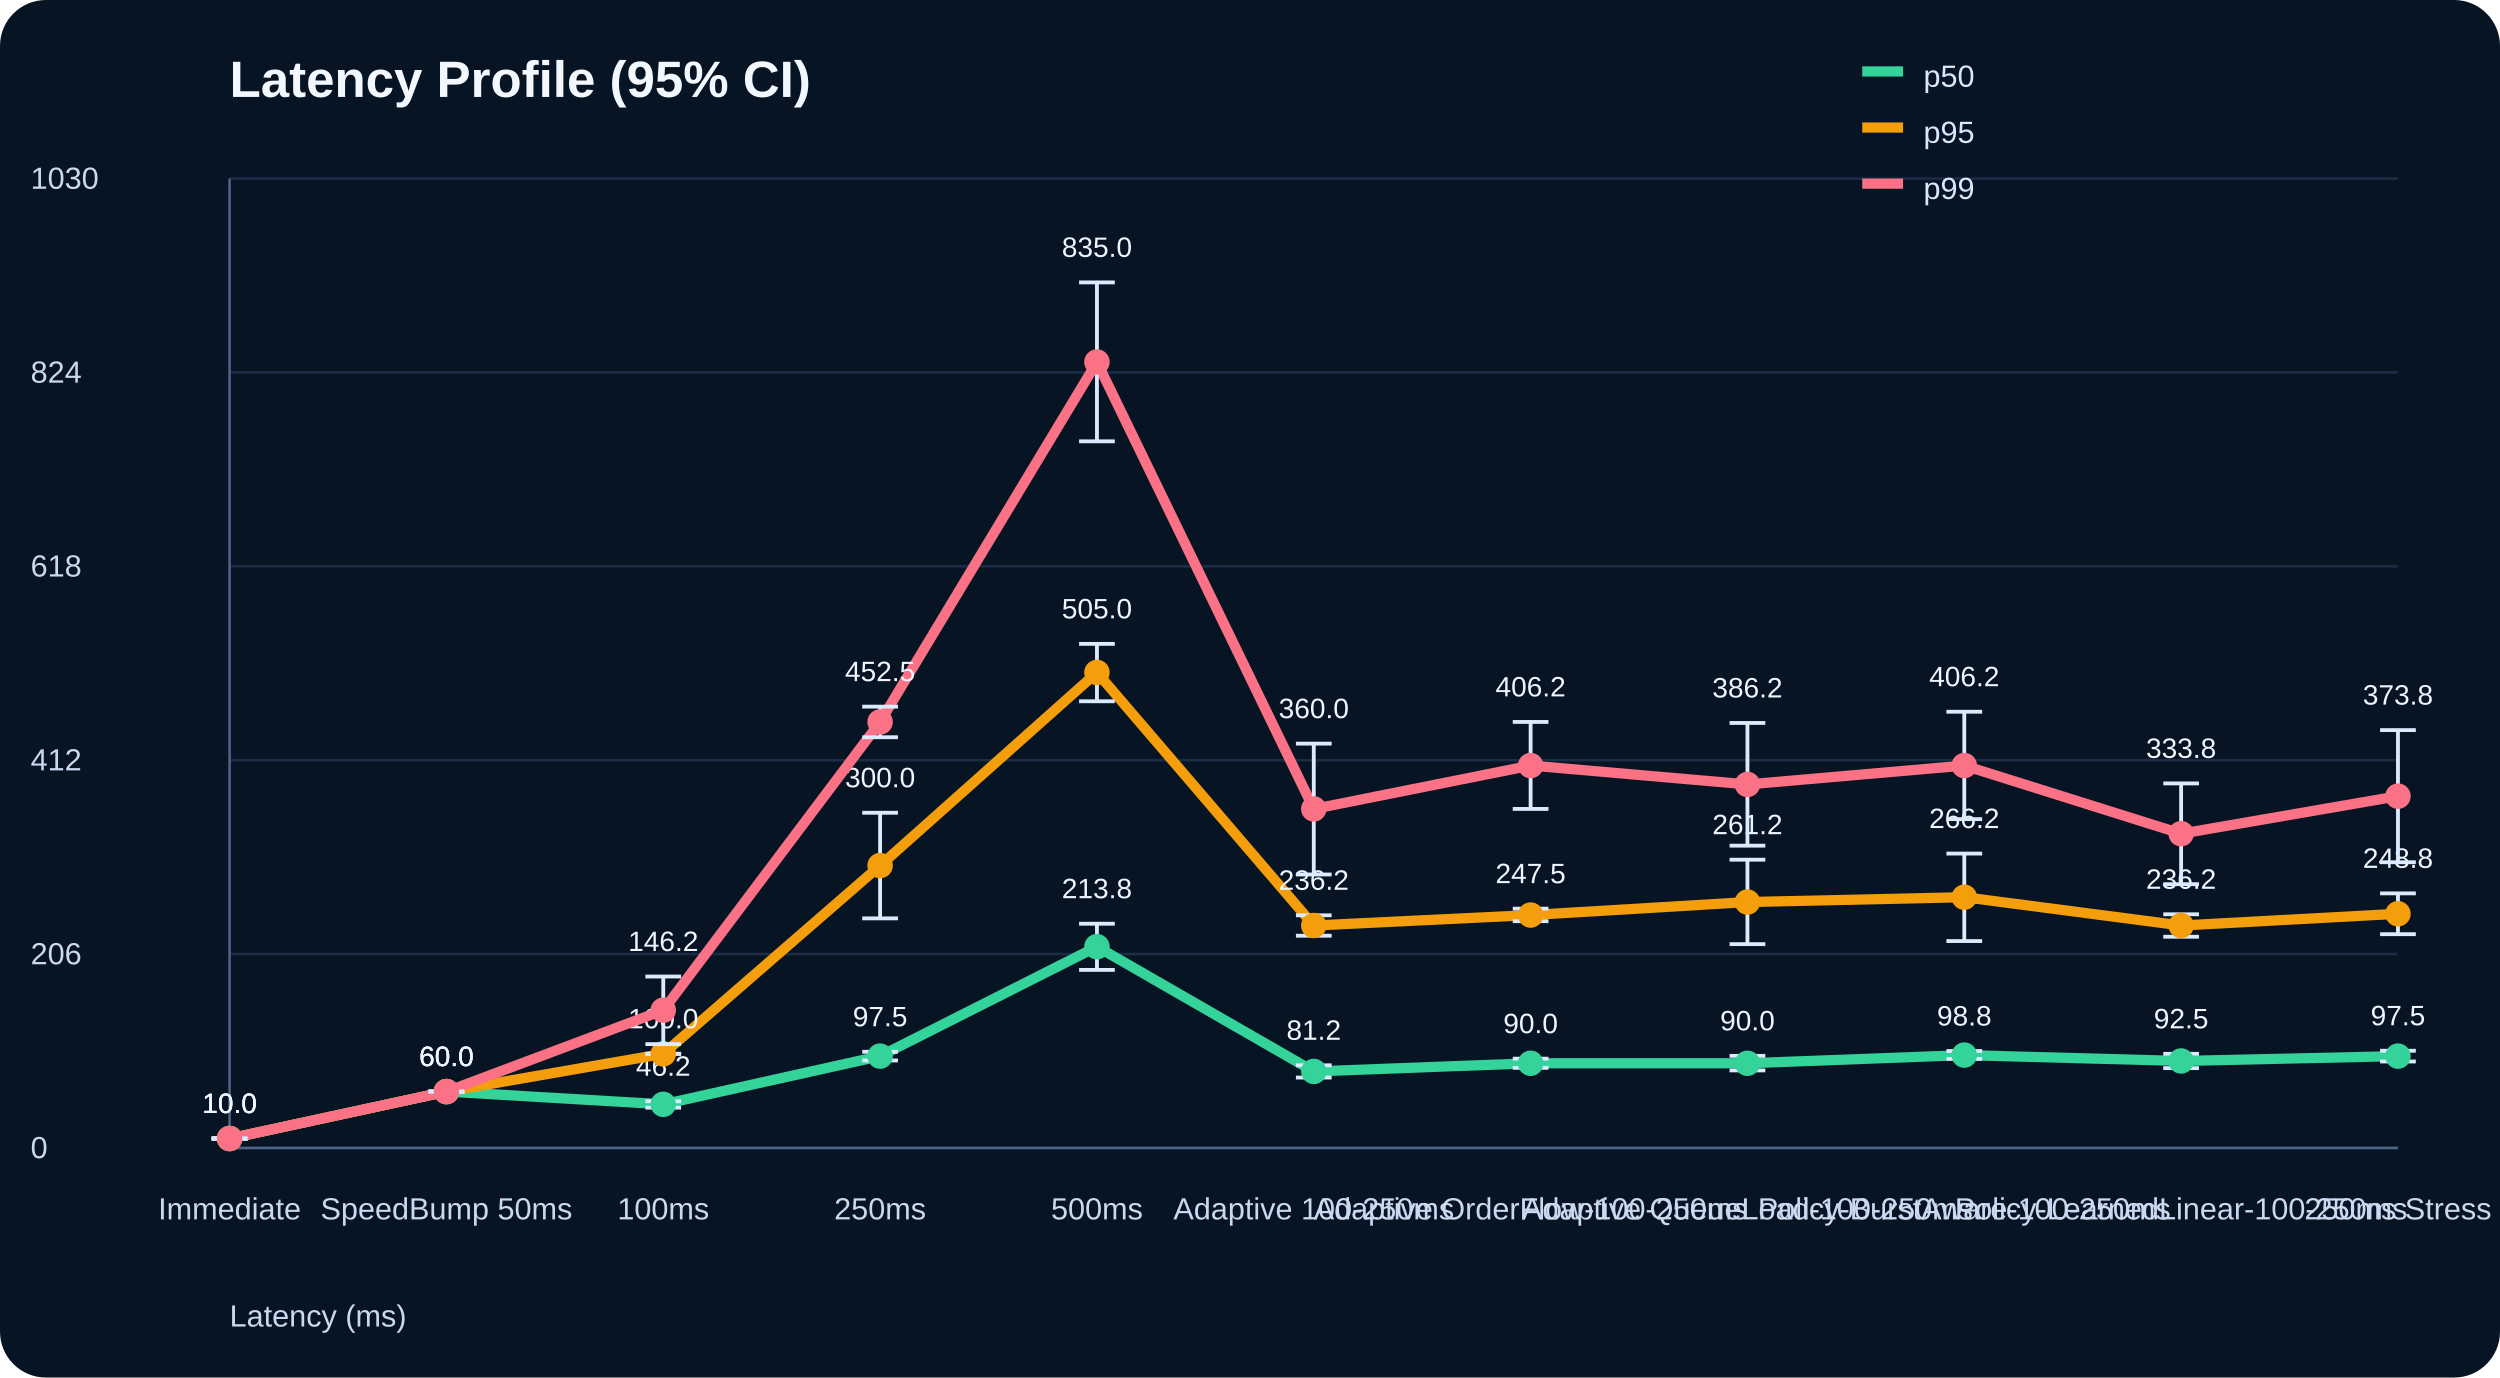
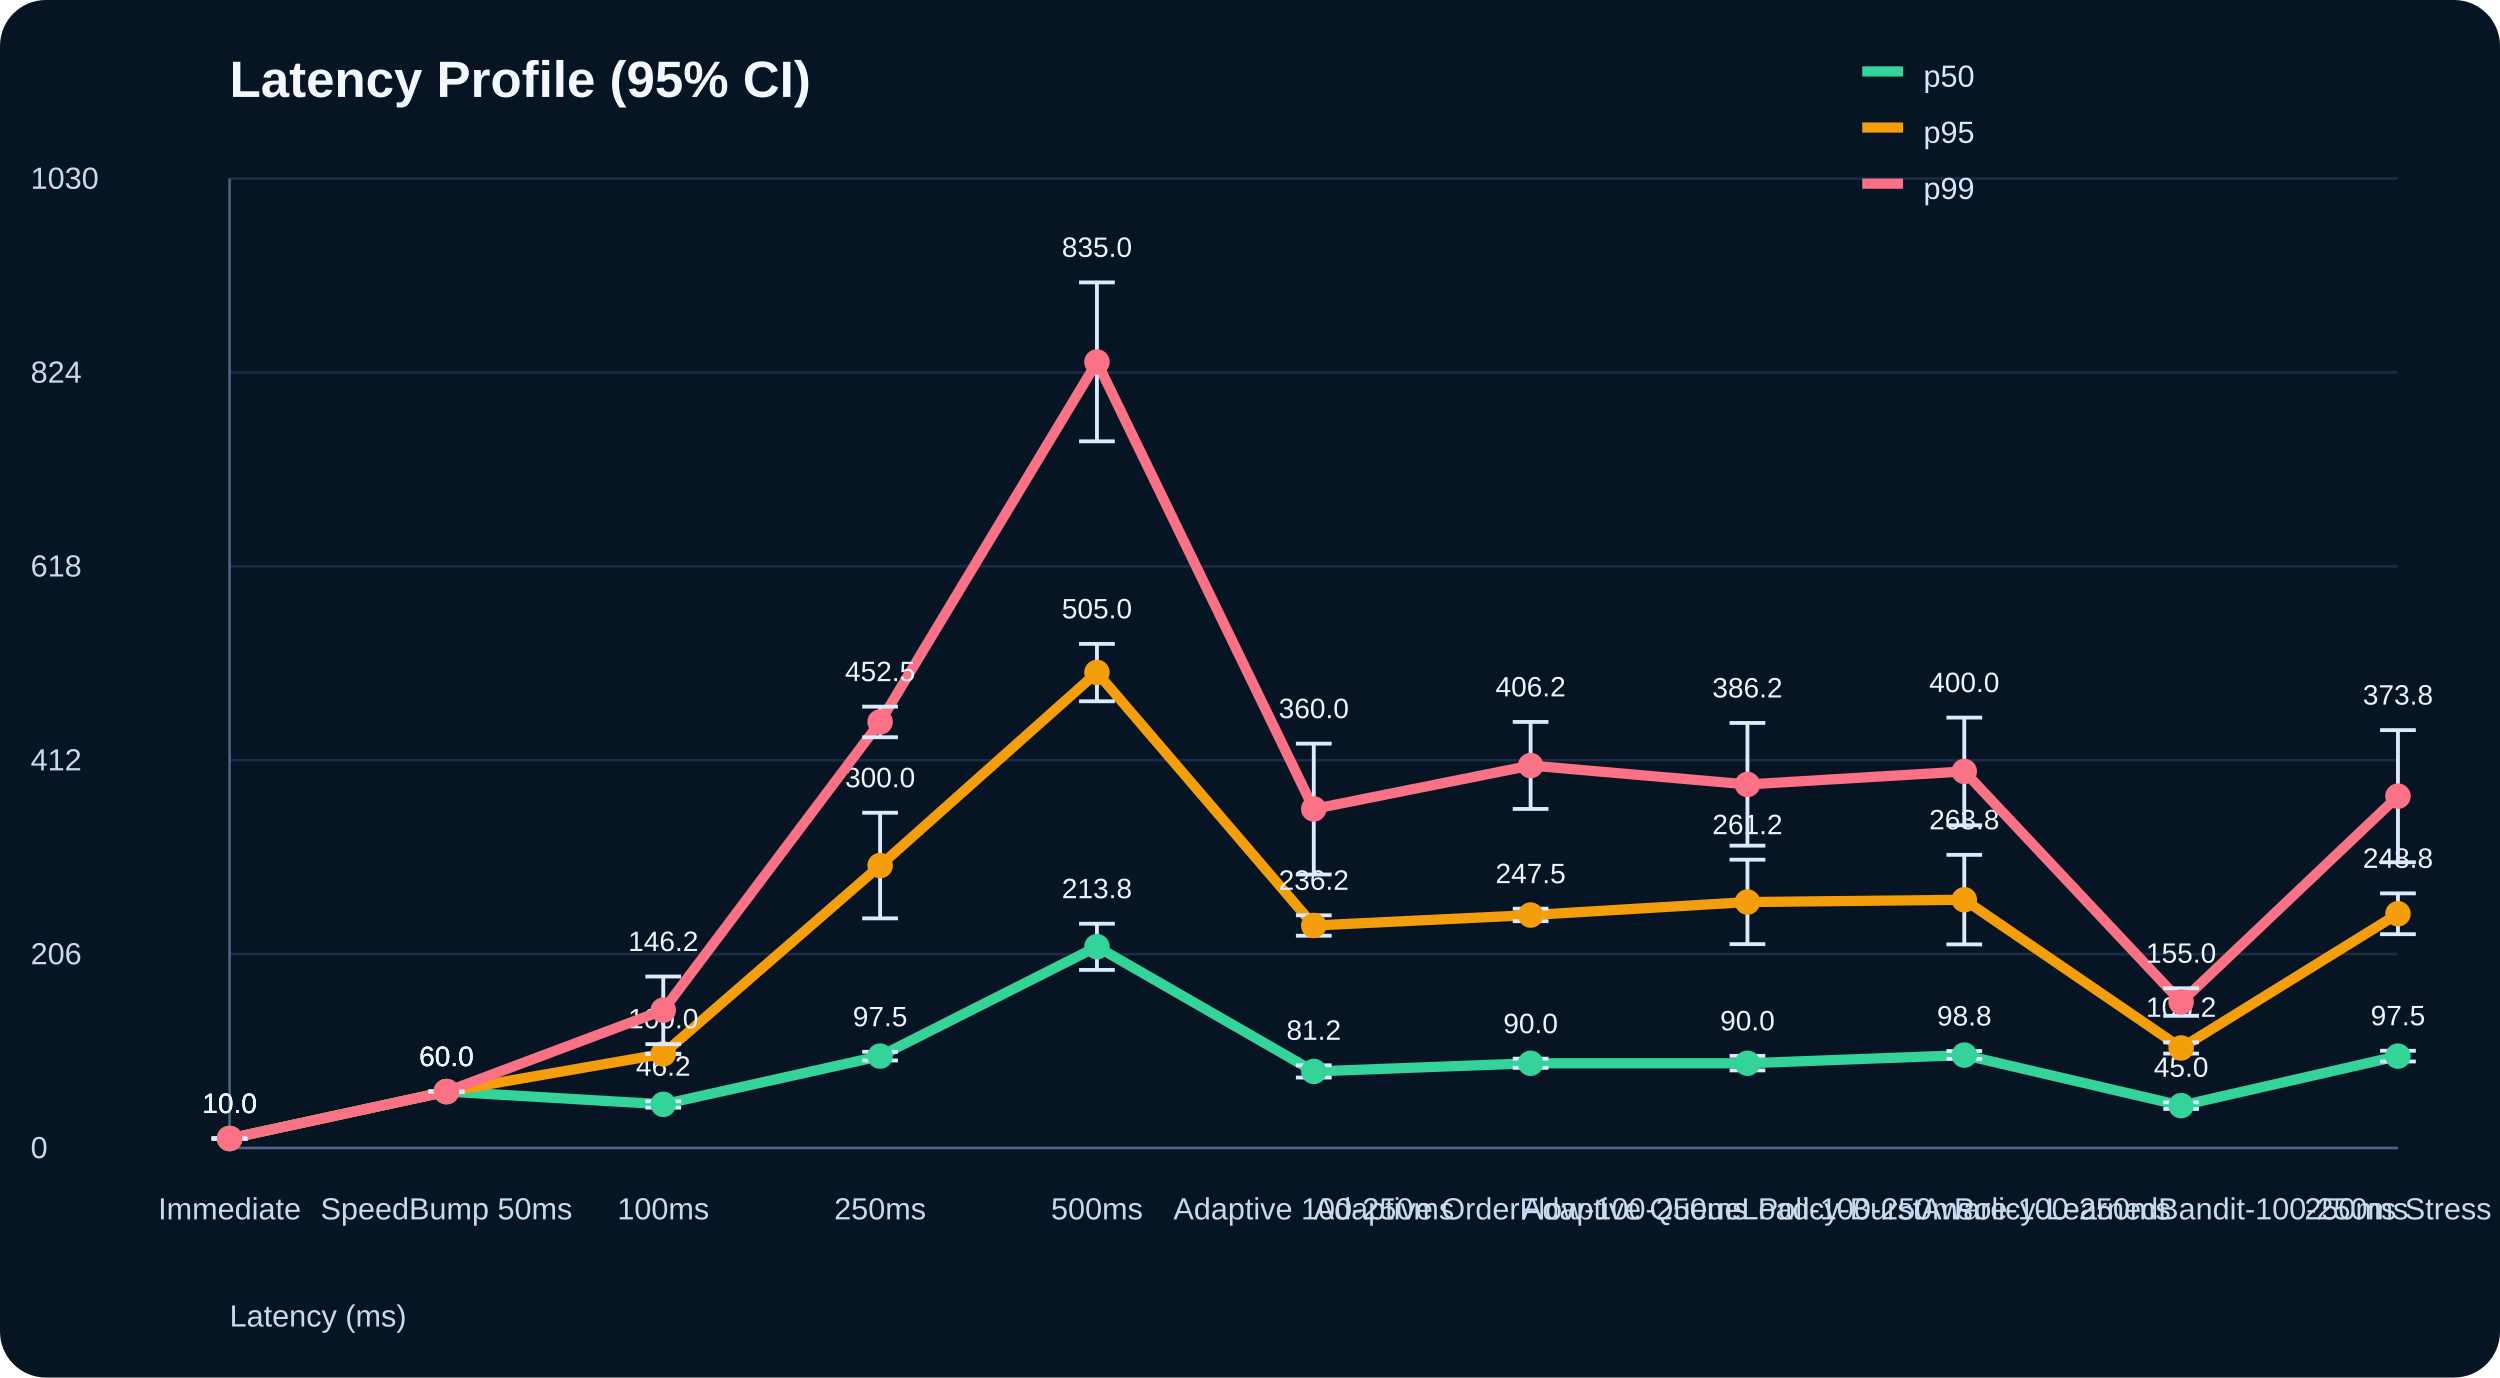
<svg xmlns="http://www.w3.org/2000/svg" width="980" height="540" viewBox="0 0 980 540" role="img">
  <style>.title{font:700 20px Arial; fill:#f3f7ff;}.label{font:12px Arial; fill:#cbd8f0;}.value{font:11px Arial; fill:#eef5ff;}.axis{stroke:#4d6387; stroke-width:1;}.grid{stroke:#20324d; stroke-width:1; opacity:.8;}.legend{font:12px Arial; fill:#d7e7ff;}.bg{fill:#071423;}.err{stroke:#dbeafe; stroke-width:1.5;}</style>
  <rect class="bg" x="0" y="0" width="980" height="540" rx="18" />
  <text class="title" x="90" y="38">Latency Profile (95% CI)</text>
  <text class="label" x="90" y="520">Latency (ms)</text>
  <line class="grid" x1="90" y1="70.0" x2="940" y2="70.0" />
  <text class="label" x="12" y="74.0">1030</text>
  <line class="grid" x1="90" y1="146.0" x2="940" y2="146.0" />
  <text class="label" x="12" y="150.0">824</text>
  <line class="grid" x1="90" y1="222.0" x2="940" y2="222.0" />
  <text class="label" x="12" y="226.0">618</text>
  <line class="grid" x1="90" y1="298.0" x2="940" y2="298.0" />
  <text class="label" x="12" y="302.0">412</text>
  <line class="grid" x1="90" y1="374.0" x2="940" y2="374.0" />
  <text class="label" x="12" y="378.0">206</text>
  <line class="grid" x1="90" y1="450.0" x2="940" y2="450.0" />
  <text class="label" x="12" y="454.0">0</text>
  <line class="axis" x1="90" y1="70" x2="90" y2="450" />
  <line class="axis" x1="90" y1="450" x2="940" y2="450" />
  <text class="label" x="90.0" y="478" text-anchor="middle">Immediate</text>
  <text class="label" x="175.0" y="478" text-anchor="middle">SpeedBump 50ms</text>
  <text class="label" x="260.0" y="478" text-anchor="middle">100ms</text>
  <text class="label" x="345.0" y="478" text-anchor="middle">250ms</text>
  <text class="label" x="430.0" y="478" text-anchor="middle">500ms</text>
  <text class="label" x="515.0" y="478" text-anchor="middle">Adaptive 100-250ms</text>
  <text class="label" x="600.0" y="478" text-anchor="middle">Adaptive OrderFlow-100-250ms</text>
  <text class="label" x="685.0" y="478" text-anchor="middle">Adaptive QueueLoad-100-250ms</text>
  <text class="label" x="770.0" y="478" text-anchor="middle">Policy-BurstAware-100-250ms</text>
-   <text class="label" x="855.0" y="478" text-anchor="middle">Policy-LearnedLinear-100-250ms</text>
+   <text class="label" x="855.0" y="478" text-anchor="middle">Policy-LearnedBandit-100-250ms</text>
  <text class="label" x="940.0" y="478" text-anchor="middle">250ms Stress</text>
-   <polyline fill="none" stroke="#34d399" stroke-width="4" points="90.0,446.3 175.0,427.9 260.0,432.9 345.0,414.0 430.0,371.1 515.0,420.0 600.0,416.8 685.0,416.8 770.0,413.6 855.0,415.9 940.0,414.0" />
+   <polyline fill="none" stroke="#34d399" stroke-width="4" points="90.0,446.3 175.0,427.9 260.0,432.9 345.0,414.0 430.0,371.1 515.0,420.0 600.0,416.8 685.0,416.8 770.0,413.6 855.0,433.4 940.0,414.0" />
  <line class="err" x1="90.0" y1="446.3" x2="90.0" y2="446.3" />
  <line class="err" x1="83.0" y1="446.3" x2="97.0" y2="446.3" />
  <line class="err" x1="83.0" y1="446.3" x2="97.0" y2="446.3" />
  <circle cx="90.0" cy="446.3" r="5" fill="#34d399" />
  <text class="value" x="90.0" y="436.3" text-anchor="middle">10.0</text>
  <line class="err" x1="175.0" y1="427.9" x2="175.0" y2="427.9" />
  <line class="err" x1="168.0" y1="427.9" x2="182.0" y2="427.9" />
  <line class="err" x1="168.0" y1="427.9" x2="182.0" y2="427.9" />
  <circle cx="175.0" cy="427.9" r="5" fill="#34d399" />
  <text class="value" x="175.0" y="417.9" text-anchor="middle">60.0</text>
  <line class="err" x1="260.0" y1="431.7" x2="260.0" y2="434.2" />
  <line class="err" x1="253.0" y1="431.7" x2="267.0" y2="431.7" />
  <line class="err" x1="253.0" y1="434.2" x2="267.0" y2="434.2" />
  <circle cx="260.0" cy="432.9" r="5" fill="#34d399" />
  <text class="value" x="260.0" y="421.7" text-anchor="middle">46.2</text>
  <line class="err" x1="345.0" y1="412.3" x2="345.0" y2="415.7" />
  <line class="err" x1="338.0" y1="412.3" x2="352.0" y2="412.3" />
  <line class="err" x1="338.0" y1="415.7" x2="352.0" y2="415.7" />
  <circle cx="345.0" cy="414.0" r="5" fill="#34d399" />
  <text class="value" x="345.0" y="402.3" text-anchor="middle">97.5</text>
  <line class="err" x1="430.0" y1="362.1" x2="430.0" y2="380.2" />
  <line class="err" x1="423.0" y1="362.1" x2="437.0" y2="362.1" />
  <line class="err" x1="423.0" y1="380.2" x2="437.0" y2="380.2" />
  <circle cx="430.0" cy="371.1" r="5" fill="#34d399" />
  <text class="value" x="430.0" y="352.1" text-anchor="middle">213.8</text>
  <line class="err" x1="515.0" y1="417.6" x2="515.0" y2="422.4" />
  <line class="err" x1="508.0" y1="417.6" x2="522.0" y2="417.6" />
  <line class="err" x1="508.0" y1="422.4" x2="522.0" y2="422.4" />
  <circle cx="515.0" cy="420.0" r="5" fill="#34d399" />
  <text class="value" x="515.0" y="407.6" text-anchor="middle">81.2</text>
  <line class="err" x1="600.0" y1="415.0" x2="600.0" y2="418.6" />
  <line class="err" x1="593.0" y1="415.0" x2="607.0" y2="415.0" />
  <line class="err" x1="593.0" y1="418.6" x2="607.0" y2="418.6" />
  <circle cx="600.0" cy="416.8" r="5" fill="#34d399" />
  <text class="value" x="600.0" y="405.0" text-anchor="middle">90.0</text>
  <line class="err" x1="685.0" y1="413.9" x2="685.0" y2="419.6" />
  <line class="err" x1="678.0" y1="413.9" x2="692.0" y2="413.9" />
  <line class="err" x1="678.0" y1="419.6" x2="692.0" y2="419.6" />
  <circle cx="685.0" cy="416.8" r="5" fill="#34d399" />
  <text class="value" x="685.0" y="403.9" text-anchor="middle">90.0</text>
  <line class="err" x1="770.0" y1="412.0" x2="770.0" y2="415.1" />
  <line class="err" x1="763.0" y1="412.0" x2="777.0" y2="412.0" />
  <line class="err" x1="763.0" y1="415.1" x2="777.0" y2="415.1" />
  <circle cx="770.0" cy="413.6" r="5" fill="#34d399" />
  <text class="value" x="770.0" y="402.0" text-anchor="middle">98.8</text>
-   <line class="err" x1="855.0" y1="413.1" x2="855.0" y2="418.7" />
-   <line class="err" x1="848.0" y1="413.1" x2="862.0" y2="413.1" />
-   <line class="err" x1="848.0" y1="418.7" x2="862.0" y2="418.7" />
-   <circle cx="855.0" cy="415.9" r="5" fill="#34d399" />
-   <text class="value" x="855.0" y="403.1" text-anchor="middle">92.5</text>
+   <line class="err" x1="855.0" y1="432.1" x2="855.0" y2="434.7" />
+   <line class="err" x1="848.0" y1="432.1" x2="862.0" y2="432.1" />
+   <line class="err" x1="848.0" y1="434.7" x2="862.0" y2="434.7" />
+   <circle cx="855.0" cy="433.4" r="5" fill="#34d399" />
+   <text class="value" x="855.0" y="422.1" text-anchor="middle">45.0</text>
  <line class="err" x1="940.0" y1="411.9" x2="940.0" y2="416.1" />
  <line class="err" x1="933.0" y1="411.9" x2="947.0" y2="411.9" />
  <line class="err" x1="933.0" y1="416.1" x2="947.0" y2="416.1" />
  <circle cx="940.0" cy="414.0" r="5" fill="#34d399" />
  <text class="value" x="940.0" y="401.9" text-anchor="middle">97.5</text>
  <line x1="730" y1="28" x2="746" y2="28" stroke="#34d399" stroke-width="4" />
  <text class="legend" x="754" y="34">p50</text>
-   <polyline fill="none" stroke="#f59e0b" stroke-width="4" points="90.0,446.3 175.0,427.9 260.0,413.1 345.0,339.3 430.0,263.6 515.0,362.8 600.0,358.7 685.0,353.6 770.0,351.7 855.0,362.8 940.0,358.2" />
+   <polyline fill="none" stroke="#f59e0b" stroke-width="4" points="90.0,446.3 175.0,427.9 260.0,413.1 345.0,339.3 430.0,263.6 515.0,362.8 600.0,358.7 685.0,353.6 770.0,352.7 855.0,410.8 940.0,358.2" />
  <line class="err" x1="90.0" y1="446.3" x2="90.0" y2="446.3" />
  <line class="err" x1="83.0" y1="446.3" x2="97.0" y2="446.3" />
  <line class="err" x1="83.0" y1="446.3" x2="97.0" y2="446.3" />
  <circle cx="90.0" cy="446.3" r="5" fill="#f59e0b" />
  <text class="value" x="90.0" y="436.3" text-anchor="middle">10.0</text>
  <line class="err" x1="175.0" y1="427.9" x2="175.0" y2="427.9" />
  <line class="err" x1="168.0" y1="427.9" x2="182.0" y2="427.9" />
  <line class="err" x1="168.0" y1="427.9" x2="182.0" y2="427.9" />
  <circle cx="175.0" cy="427.9" r="5" fill="#f59e0b" />
  <text class="value" x="175.0" y="417.9" text-anchor="middle">60.0</text>
  <line class="err" x1="260.0" y1="413.1" x2="260.0" y2="413.1" />
  <line class="err" x1="253.0" y1="413.1" x2="267.0" y2="413.1" />
  <line class="err" x1="253.0" y1="413.1" x2="267.0" y2="413.1" />
  <circle cx="260.0" cy="413.1" r="5" fill="#f59e0b" />
  <text class="value" x="260.0" y="403.1" text-anchor="middle">100.0</text>
  <line class="err" x1="345.0" y1="318.6" x2="345.0" y2="360.0" />
  <line class="err" x1="338.0" y1="318.6" x2="352.0" y2="318.6" />
  <line class="err" x1="338.0" y1="360.0" x2="352.0" y2="360.0" />
  <circle cx="345.0" cy="339.3" r="5" fill="#f59e0b" />
  <text class="value" x="345.0" y="308.6" text-anchor="middle">300.0</text>
  <line class="err" x1="430.0" y1="252.4" x2="430.0" y2="274.9" />
  <line class="err" x1="423.0" y1="252.4" x2="437.0" y2="252.4" />
  <line class="err" x1="423.0" y1="274.9" x2="437.0" y2="274.9" />
  <circle cx="430.0" cy="263.6" r="5" fill="#f59e0b" />
  <text class="value" x="430.0" y="242.4" text-anchor="middle">505.0</text>
  <line class="err" x1="515.0" y1="358.8" x2="515.0" y2="366.8" />
  <line class="err" x1="508.0" y1="358.8" x2="522.0" y2="358.8" />
  <line class="err" x1="508.0" y1="366.8" x2="522.0" y2="366.8" />
  <circle cx="515.0" cy="362.8" r="5" fill="#f59e0b" />
  <text class="value" x="515.0" y="348.8" text-anchor="middle">236.2</text>
  <line class="err" x1="600.0" y1="356.2" x2="600.0" y2="361.1" />
  <line class="err" x1="593.0" y1="356.2" x2="607.0" y2="356.2" />
  <line class="err" x1="593.0" y1="361.1" x2="607.0" y2="361.1" />
  <circle cx="600.0" cy="358.7" r="5" fill="#f59e0b" />
  <text class="value" x="600.0" y="346.2" text-anchor="middle">247.5</text>
  <line class="err" x1="685.0" y1="337.0" x2="685.0" y2="370.1" />
  <line class="err" x1="678.0" y1="337.0" x2="692.0" y2="337.0" />
  <line class="err" x1="678.0" y1="370.1" x2="692.0" y2="370.1" />
  <circle cx="685.0" cy="353.6" r="5" fill="#f59e0b" />
  <text class="value" x="685.0" y="327.0" text-anchor="middle">261.2</text>
-   <line class="err" x1="770.0" y1="334.6" x2="770.0" y2="368.9" />
-   <line class="err" x1="763.0" y1="334.6" x2="777.0" y2="334.6" />
-   <line class="err" x1="763.0" y1="368.9" x2="777.0" y2="368.9" />
-   <circle cx="770.0" cy="351.7" r="5" fill="#f59e0b" />
-   <text class="value" x="770.0" y="324.6" text-anchor="middle">266.2</text>
-   <line class="err" x1="855.0" y1="358.4" x2="855.0" y2="367.2" />
-   <line class="err" x1="848.0" y1="358.4" x2="862.0" y2="358.4" />
-   <line class="err" x1="848.0" y1="367.2" x2="862.0" y2="367.2" />
-   <circle cx="855.0" cy="362.8" r="5" fill="#f59e0b" />
-   <text class="value" x="855.0" y="348.4" text-anchor="middle">236.2</text>
+   <line class="err" x1="770.0" y1="335.1" x2="770.0" y2="370.2" />
+   <line class="err" x1="763.0" y1="335.1" x2="777.0" y2="335.1" />
+   <line class="err" x1="763.0" y1="370.2" x2="777.0" y2="370.2" />
+   <circle cx="770.0" cy="352.7" r="5" fill="#f59e0b" />
+   <text class="value" x="770.0" y="325.1" text-anchor="middle">263.8</text>
+   <line class="err" x1="855.0" y1="408.6" x2="855.0" y2="413.0" />
+   <line class="err" x1="848.0" y1="408.6" x2="862.0" y2="408.6" />
+   <line class="err" x1="848.0" y1="413.0" x2="862.0" y2="413.0" />
+   <circle cx="855.0" cy="410.8" r="5" fill="#f59e0b" />
+   <text class="value" x="855.0" y="398.6" text-anchor="middle">106.2</text>
  <line class="err" x1="940.0" y1="350.2" x2="940.0" y2="366.2" />
  <line class="err" x1="933.0" y1="350.2" x2="947.0" y2="350.2" />
  <line class="err" x1="933.0" y1="366.2" x2="947.0" y2="366.2" />
  <circle cx="940.0" cy="358.2" r="5" fill="#f59e0b" />
  <text class="value" x="940.0" y="340.2" text-anchor="middle">248.8</text>
  <line x1="730" y1="50" x2="746" y2="50" stroke="#f59e0b" stroke-width="4" />
  <text class="legend" x="754" y="56">p95</text>
-   <polyline fill="none" stroke="#fb7185" stroke-width="4" points="90.0,446.3 175.0,427.9 260.0,396.0 345.0,283.0 430.0,141.9 515.0,317.1 600.0,300.1 685.0,307.5 770.0,300.1 855.0,326.8 940.0,312.1" />
+   <polyline fill="none" stroke="#fb7185" stroke-width="4" points="90.0,446.3 175.0,427.9 260.0,396.0 345.0,283.0 430.0,141.9 515.0,317.1 600.0,300.1 685.0,307.5 770.0,302.4 855.0,392.8 940.0,312.1" />
  <line class="err" x1="90.0" y1="446.3" x2="90.0" y2="446.3" />
  <line class="err" x1="83.0" y1="446.3" x2="97.0" y2="446.3" />
  <line class="err" x1="83.0" y1="446.3" x2="97.0" y2="446.3" />
  <circle cx="90.0" cy="446.3" r="5" fill="#fb7185" />
  <text class="value" x="90.0" y="436.3" text-anchor="middle">10.0</text>
  <line class="err" x1="175.0" y1="427.9" x2="175.0" y2="427.9" />
  <line class="err" x1="168.0" y1="427.9" x2="182.0" y2="427.9" />
  <line class="err" x1="168.0" y1="427.9" x2="182.0" y2="427.9" />
  <circle cx="175.0" cy="427.9" r="5" fill="#fb7185" />
  <text class="value" x="175.0" y="417.9" text-anchor="middle">60.0</text>
  <line class="err" x1="260.0" y1="382.8" x2="260.0" y2="409.3" />
  <line class="err" x1="253.0" y1="382.8" x2="267.0" y2="382.8" />
  <line class="err" x1="253.0" y1="409.3" x2="267.0" y2="409.3" />
  <circle cx="260.0" cy="396.0" r="5" fill="#fb7185" />
  <text class="value" x="260.0" y="372.8" text-anchor="middle">146.2</text>
  <line class="err" x1="345.0" y1="277.0" x2="345.0" y2="289.0" />
  <line class="err" x1="338.0" y1="277.0" x2="352.0" y2="277.0" />
  <line class="err" x1="338.0" y1="289.0" x2="352.0" y2="289.0" />
  <circle cx="345.0" cy="283.0" r="5" fill="#fb7185" />
  <text class="value" x="345.0" y="267.0" text-anchor="middle">452.5</text>
  <line class="err" x1="430.0" y1="110.7" x2="430.0" y2="173.0" />
  <line class="err" x1="423.0" y1="110.7" x2="437.0" y2="110.7" />
  <line class="err" x1="423.0" y1="173.0" x2="437.0" y2="173.0" />
  <circle cx="430.0" cy="141.9" r="5" fill="#fb7185" />
  <text class="value" x="430.0" y="100.7" text-anchor="middle">835.0</text>
  <line class="err" x1="515.0" y1="291.5" x2="515.0" y2="342.8" />
  <line class="err" x1="508.0" y1="291.5" x2="522.0" y2="291.5" />
  <line class="err" x1="508.0" y1="342.8" x2="522.0" y2="342.8" />
  <circle cx="515.0" cy="317.1" r="5" fill="#fb7185" />
  <text class="value" x="515.0" y="281.5" text-anchor="middle">360.0</text>
  <line class="err" x1="600.0" y1="283.0" x2="600.0" y2="317.1" />
  <line class="err" x1="593.0" y1="283.0" x2="607.0" y2="283.0" />
  <line class="err" x1="593.0" y1="317.1" x2="607.0" y2="317.1" />
  <circle cx="600.0" cy="300.1" r="5" fill="#fb7185" />
  <text class="value" x="600.0" y="273.0" text-anchor="middle">406.2</text>
  <line class="err" x1="685.0" y1="283.4" x2="685.0" y2="331.5" />
  <line class="err" x1="678.0" y1="283.4" x2="692.0" y2="283.4" />
  <line class="err" x1="678.0" y1="331.5" x2="692.0" y2="331.5" />
  <circle cx="685.0" cy="307.5" r="5" fill="#fb7185" />
  <text class="value" x="685.0" y="273.4" text-anchor="middle">386.2</text>
-   <line class="err" x1="770.0" y1="279.0" x2="770.0" y2="321.1" />
-   <line class="err" x1="763.0" y1="279.0" x2="777.0" y2="279.0" />
-   <line class="err" x1="763.0" y1="321.1" x2="777.0" y2="321.1" />
-   <circle cx="770.0" cy="300.1" r="5" fill="#fb7185" />
-   <text class="value" x="770.0" y="269.0" text-anchor="middle">406.2</text>
-   <line class="err" x1="855.0" y1="307.1" x2="855.0" y2="346.6" />
-   <line class="err" x1="848.0" y1="307.1" x2="862.0" y2="307.1" />
-   <line class="err" x1="848.0" y1="346.6" x2="862.0" y2="346.6" />
-   <circle cx="855.0" cy="326.8" r="5" fill="#fb7185" />
-   <text class="value" x="855.0" y="297.1" text-anchor="middle">333.8</text>
+   <line class="err" x1="770.0" y1="281.3" x2="770.0" y2="323.5" />
+   <line class="err" x1="763.0" y1="281.3" x2="777.0" y2="281.3" />
+   <line class="err" x1="763.0" y1="323.5" x2="777.0" y2="323.5" />
+   <circle cx="770.0" cy="302.4" r="5" fill="#fb7185" />
+   <text class="value" x="770.0" y="271.3" text-anchor="middle">400.0</text>
+   <line class="err" x1="855.0" y1="387.4" x2="855.0" y2="398.2" />
+   <line class="err" x1="848.0" y1="387.4" x2="862.0" y2="387.4" />
+   <line class="err" x1="848.0" y1="398.2" x2="862.0" y2="398.2" />
+   <circle cx="855.0" cy="392.8" r="5" fill="#fb7185" />
+   <text class="value" x="855.0" y="377.4" text-anchor="middle">155.0</text>
  <line class="err" x1="940.0" y1="286.2" x2="940.0" y2="338.0" />
  <line class="err" x1="933.0" y1="286.2" x2="947.0" y2="286.2" />
  <line class="err" x1="933.0" y1="338.0" x2="947.0" y2="338.0" />
  <circle cx="940.0" cy="312.1" r="5" fill="#fb7185" />
  <text class="value" x="940.0" y="276.2" text-anchor="middle">373.8</text>
  <line x1="730" y1="72" x2="746" y2="72" stroke="#fb7185" stroke-width="4" />
  <text class="legend" x="754" y="78">p99</text>
</svg>
